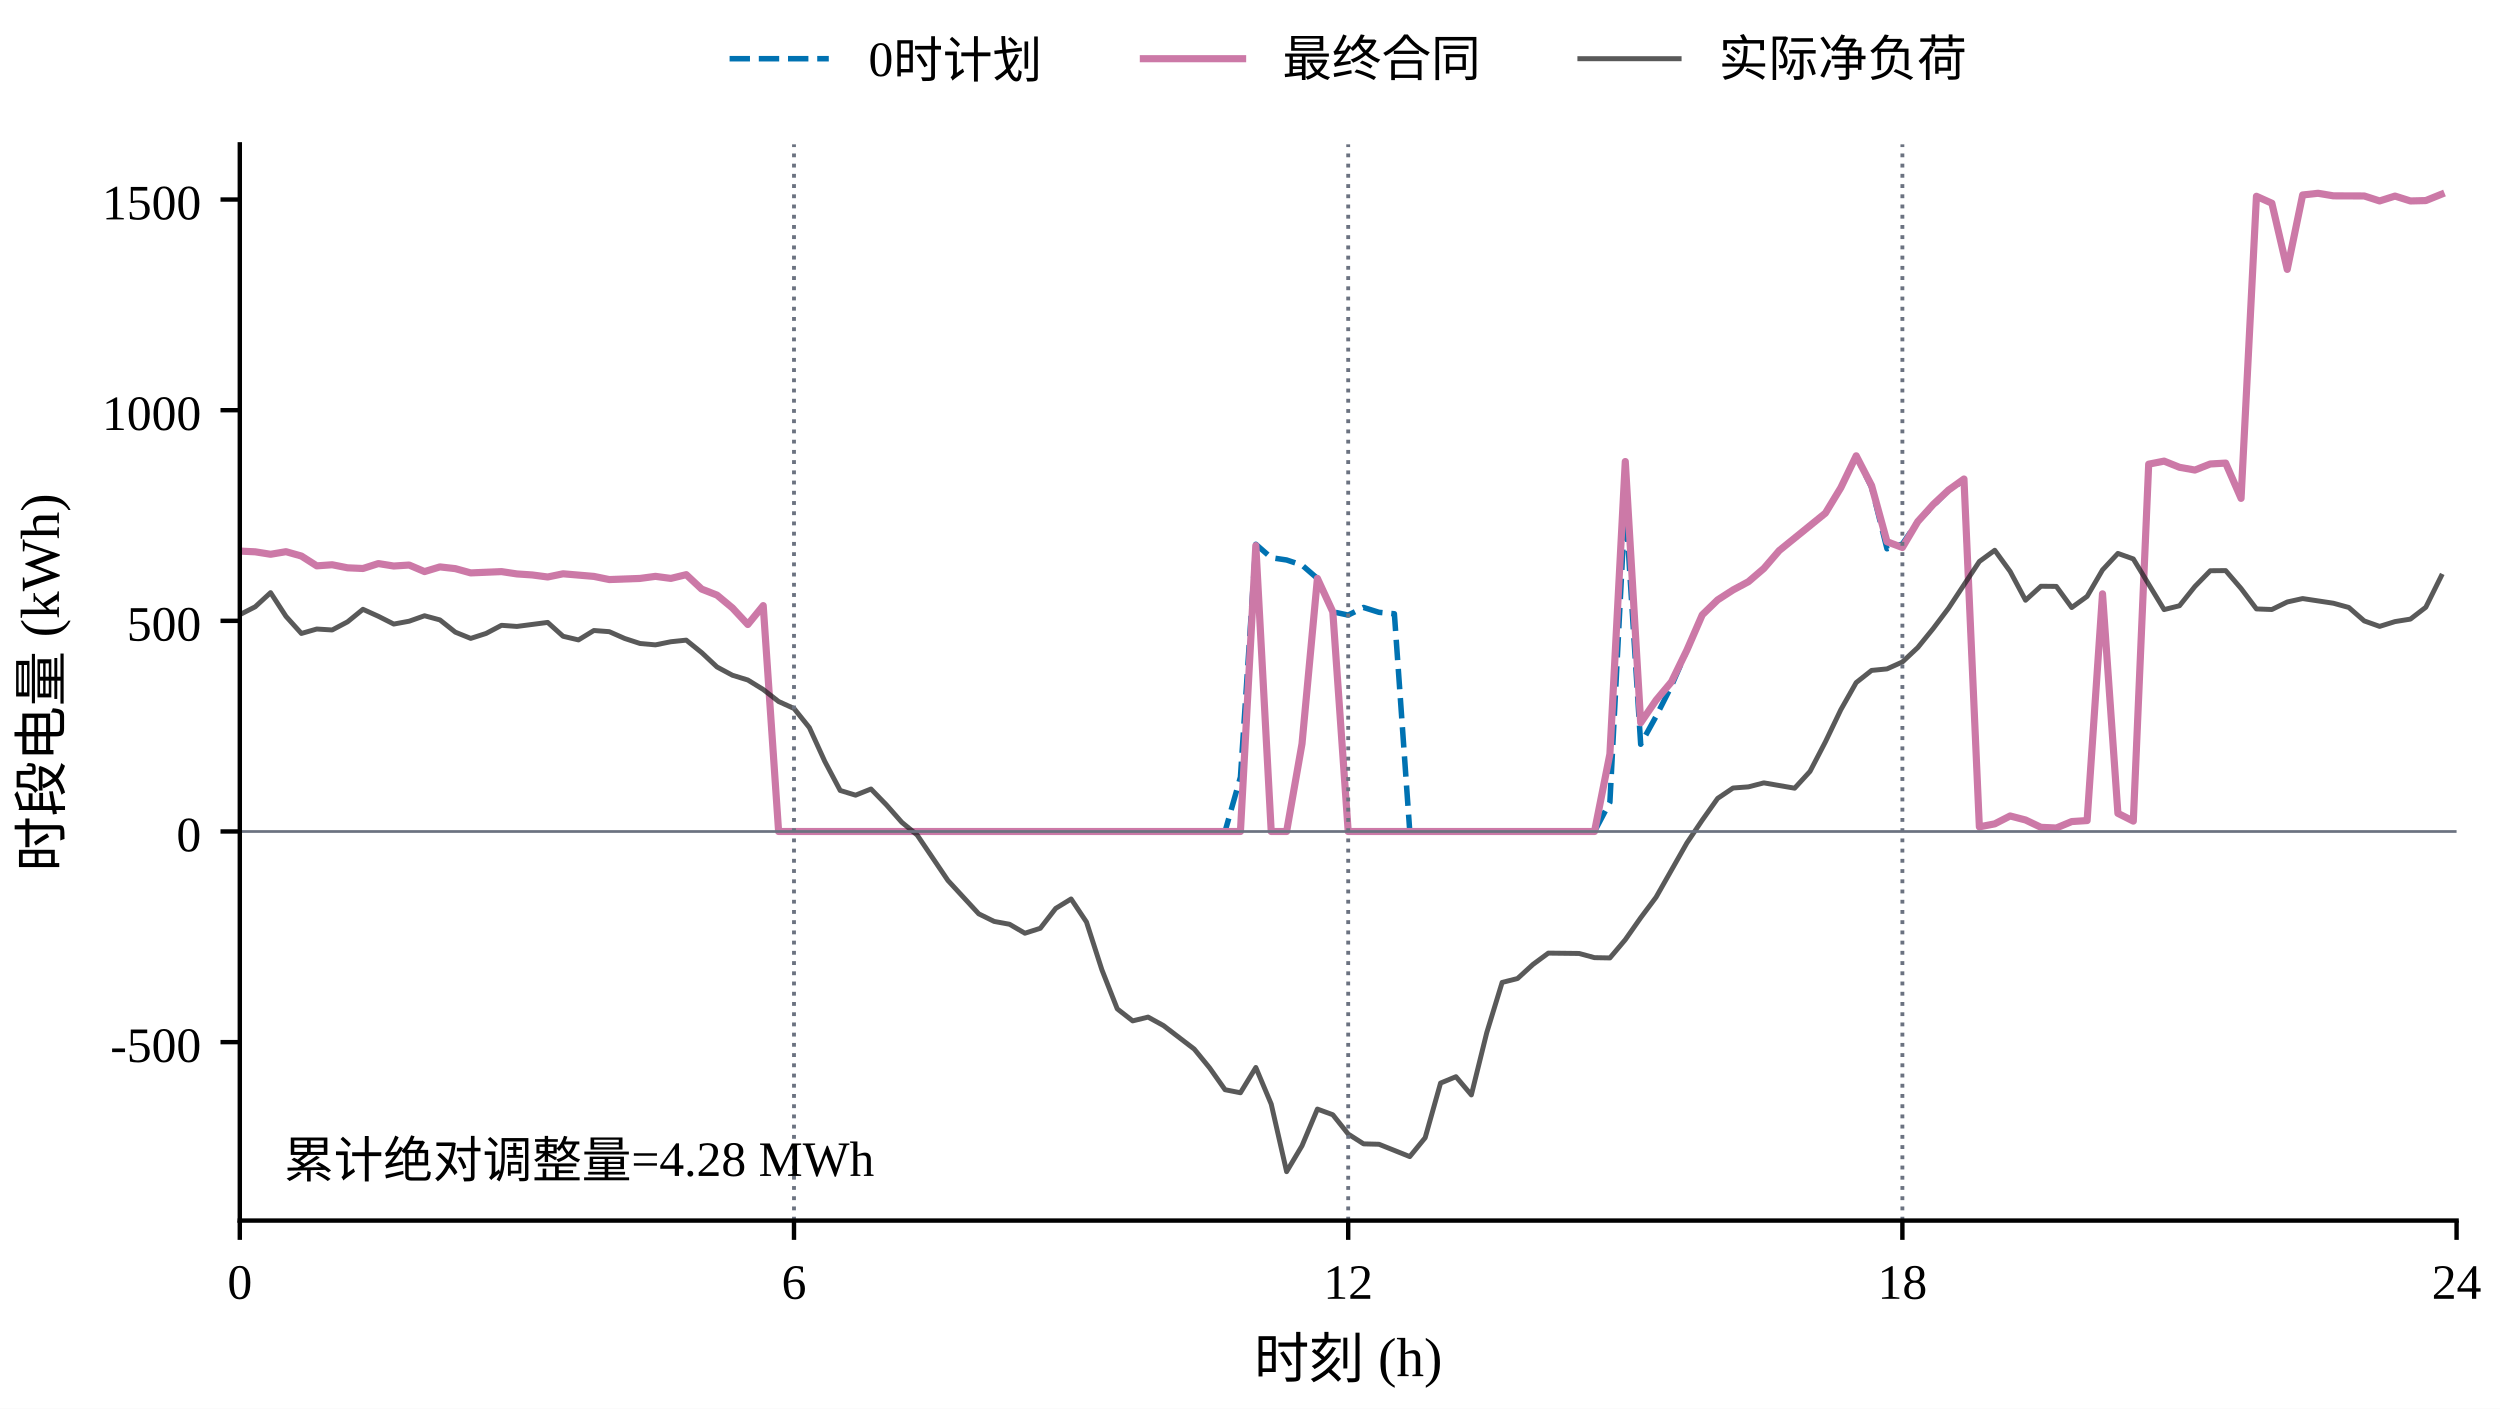
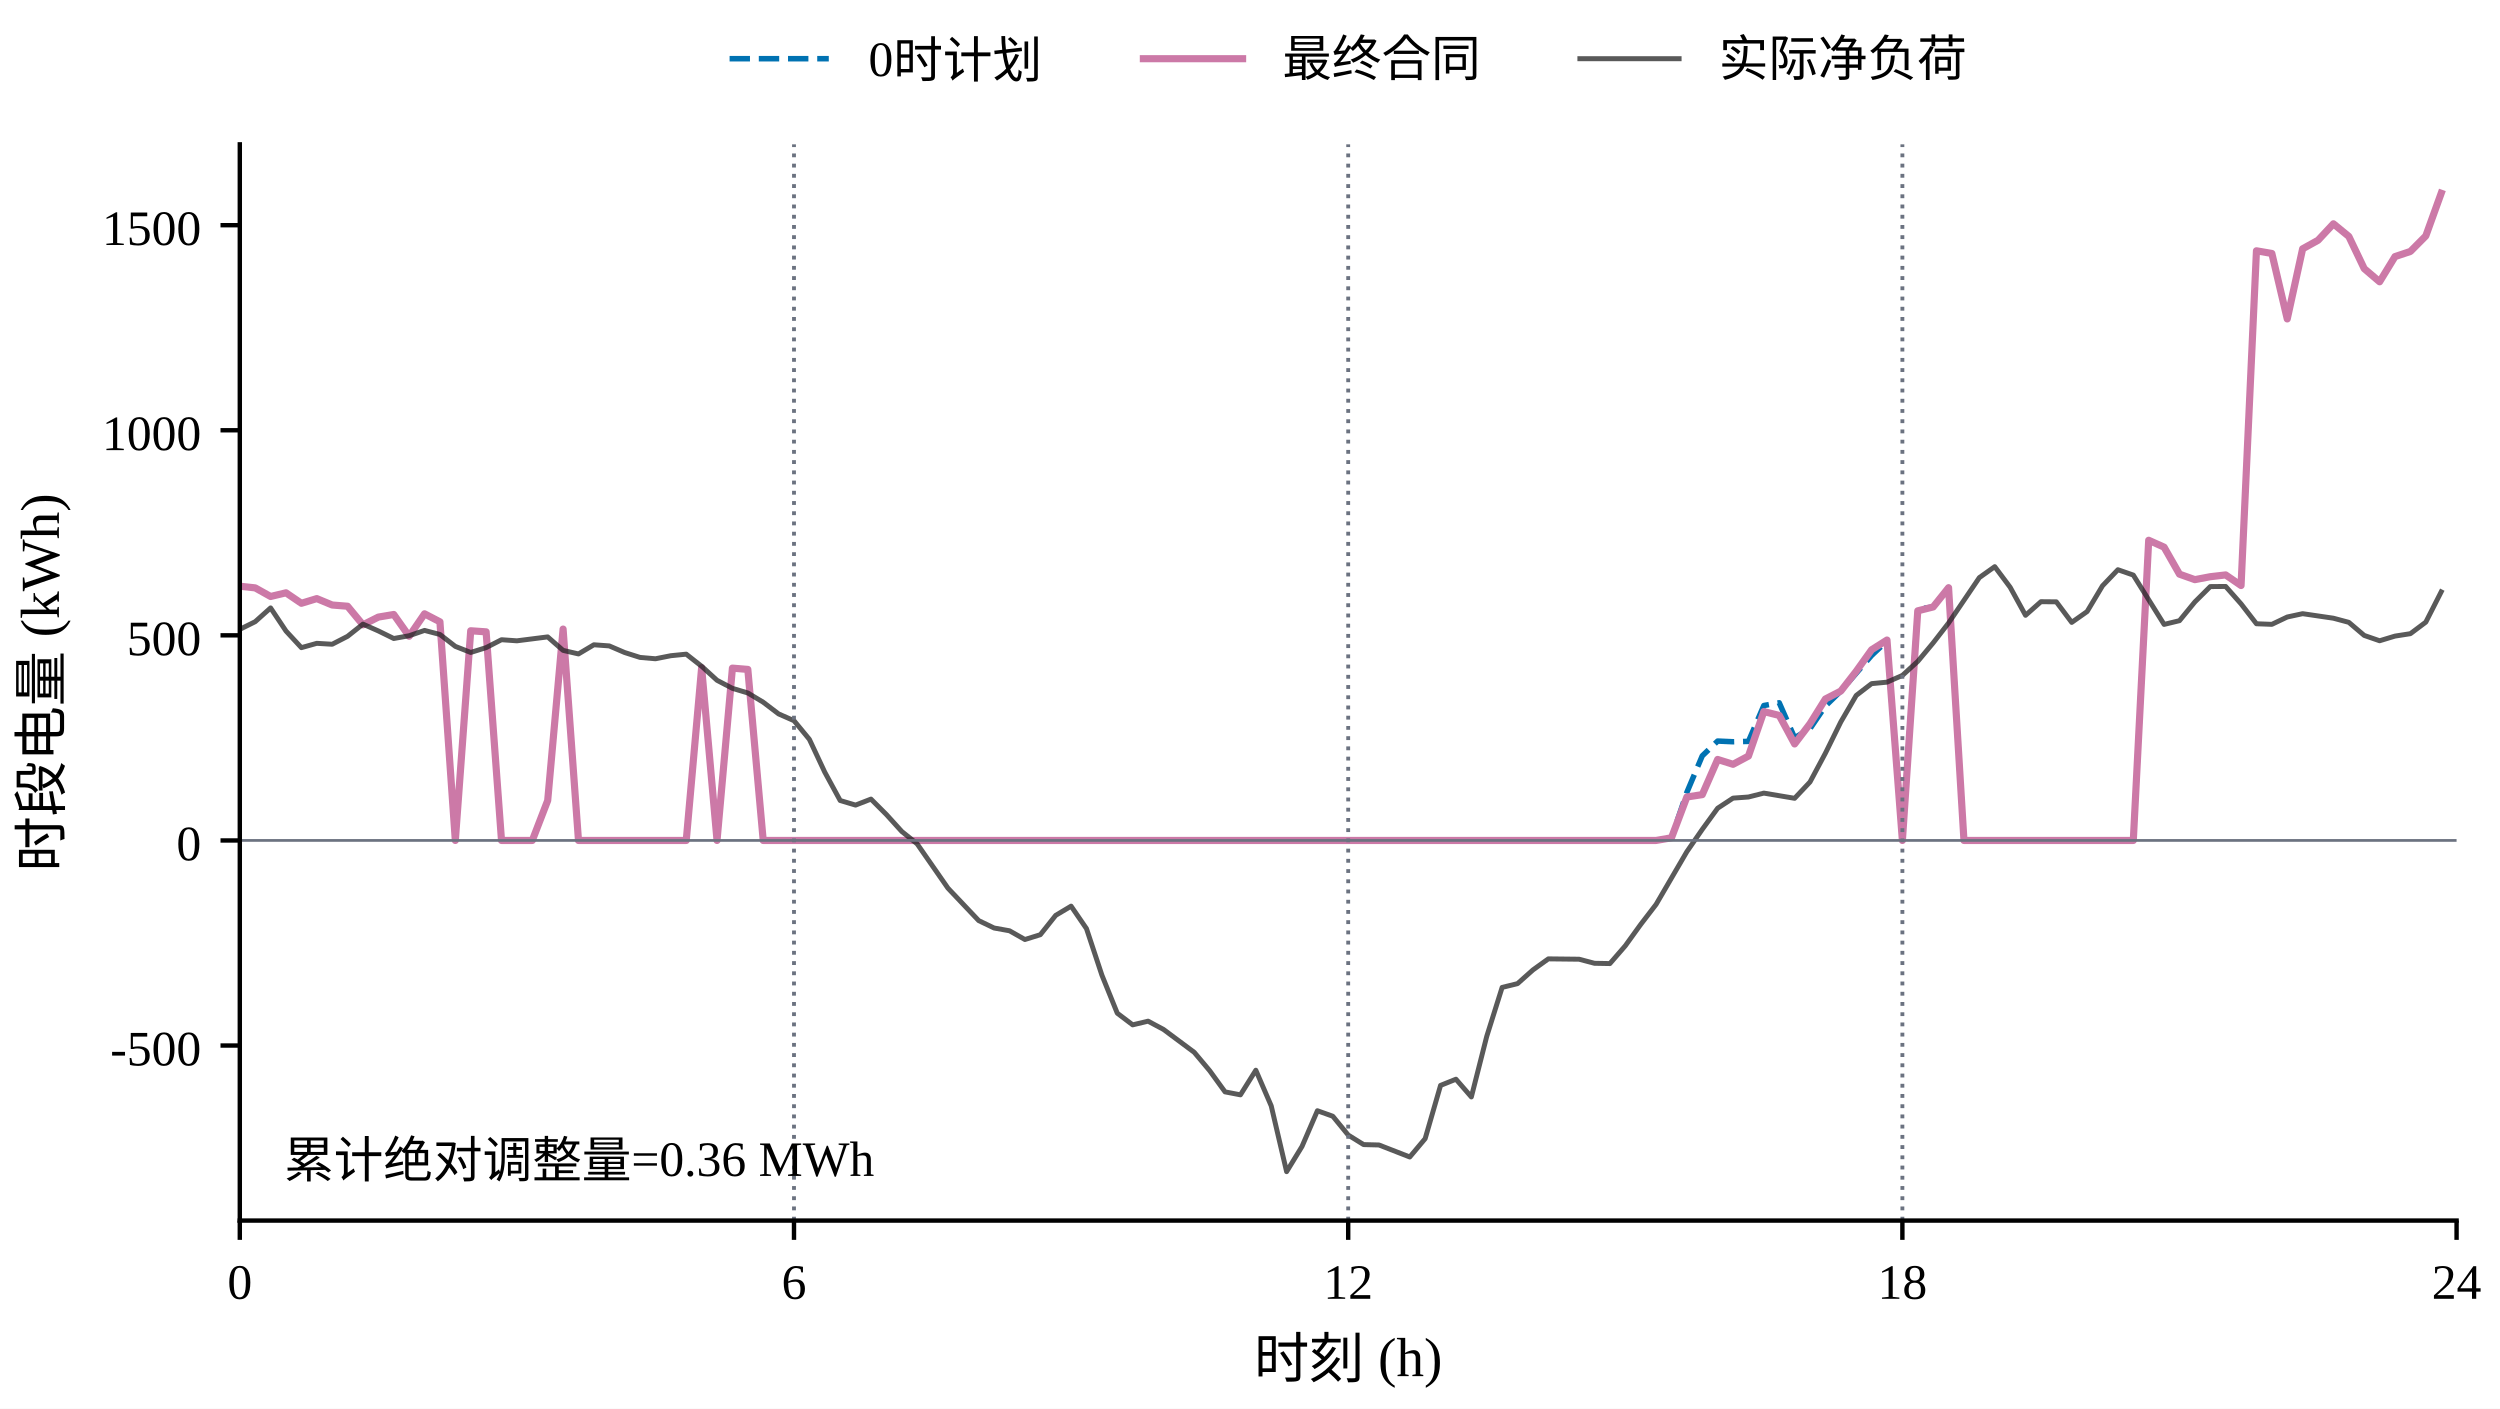
<svg xmlns="http://www.w3.org/2000/svg" xmlns:xlink="http://www.w3.org/1999/xlink" width="453.6pt" height="255.6pt" viewBox="0 0 453.6 255.6" version="1.1">
  <defs>
    <style type="text/css">*{stroke-linejoin: round; stroke-linecap: butt}</style>
  </defs>
  <g id="figure_1">
    <g id="patch_1">
      <path d="M 0 255.6  L 453.6 255.6  L 453.6 0  L 0 0  z " style="fill: #ffffff" />
    </g>
    <g id="axes_1">
      <g id="patch_2">
        <path d="M 43.51 221.46  L 445.721 221.46  L 445.721 26.193  L 43.51 26.193  z " style="fill: #ffffff" />
      </g>
      <g id="matplotlib.axis_1">
        <g id="xtick_1">
          <g id="line2d_1">
            <defs>
-               <path id="mcb76e83490" d="M 0 0  L 0 3.5  " style="stroke: #000000; stroke-width: 0.8" />
+               <path id="mb6227e3b6a" d="M 0 0  L 0 3.5  " style="stroke: #000000; stroke-width: 0.8" />
            </defs>
            <g>
-               <use xlink:href="#mcb76e83490" x="43.51" y="221.46" style="stroke: #000000; stroke-width: 0.8" />
+               <use xlink:href="#mb6227e3b6a" x="43.51" y="221.46" style="stroke: #000000; stroke-width: 0.8" />
            </g>
          </g>
          <g id="text_1">
            <text style="font-size: 9px; font-family: 'Noto Serif SC', 'Times New Roman', 'Times', 'DejaVu Serif', serif; text-anchor: middle" x="43.51" y="235.66" transform="rotate(-0 43.51008 235.6598)">0</text>
          </g>
        </g>
        <g id="xtick_2">
          <g id="line2d_2">
            <g>
-               <use xlink:href="#mcb76e83490" x="144.063" y="221.46" style="stroke: #000000; stroke-width: 0.8" />
+               <use xlink:href="#mb6227e3b6a" x="144.063" y="221.46" style="stroke: #000000; stroke-width: 0.8" />
            </g>
          </g>
          <g id="text_2">
            <text style="font-size: 9px; font-family: 'Noto Serif SC', 'Times New Roman', 'Times', 'DejaVu Serif', serif; text-anchor: middle" x="144.063" y="235.66" transform="rotate(-0 144.0629 235.6598)">6</text>
          </g>
        </g>
        <g id="xtick_3">
          <g id="line2d_3">
            <g>
-               <use xlink:href="#mcb76e83490" x="244.616" y="221.46" style="stroke: #000000; stroke-width: 0.8" />
+               <use xlink:href="#mb6227e3b6a" x="244.616" y="221.46" style="stroke: #000000; stroke-width: 0.8" />
            </g>
          </g>
          <g id="text_3">
            <text style="font-size: 9px; font-family: 'Noto Serif SC', 'Times New Roman', 'Times', 'DejaVu Serif', serif; text-anchor: middle" x="244.616" y="235.66" transform="rotate(-0 244.6158 235.6598)">12</text>
          </g>
        </g>
        <g id="xtick_4">
          <g id="line2d_4">
            <g>
-               <use xlink:href="#mcb76e83490" x="345.169" y="221.46" style="stroke: #000000; stroke-width: 0.8" />
+               <use xlink:href="#mb6227e3b6a" x="345.169" y="221.46" style="stroke: #000000; stroke-width: 0.8" />
            </g>
          </g>
          <g id="text_4">
            <text style="font-size: 9px; font-family: 'Noto Serif SC', 'Times New Roman', 'Times', 'DejaVu Serif', serif; text-anchor: middle" x="345.169" y="235.66" transform="rotate(-0 345.1686 235.6598)">18</text>
          </g>
        </g>
        <g id="xtick_5">
          <g id="line2d_5">
            <g>
-               <use xlink:href="#mcb76e83490" x="445.721" y="221.46" style="stroke: #000000; stroke-width: 0.8" />
+               <use xlink:href="#mb6227e3b6a" x="445.721" y="221.46" style="stroke: #000000; stroke-width: 0.8" />
            </g>
          </g>
          <g id="text_5">
            <text style="font-size: 9px; font-family: 'Noto Serif SC', 'Times New Roman', 'Times', 'DejaVu Serif', serif; text-anchor: middle" x="445.721" y="235.66" transform="rotate(-0 445.7215 235.6598)">24</text>
          </g>
        </g>
        <g id="text_6">
          <text style="font-size: 10px; font-family: 'Noto Serif SC', 'Times New Roman', 'Times', 'DejaVu Serif', serif; text-anchor: middle" x="244.616" y="250" transform="rotate(-0 244.6158 249.9998)">时刻 (h)</text>
        </g>
      </g>
      <g id="matplotlib.axis_2">
        <g id="ytick_1">
          <g id="line2d_6">
            <defs>
-               <path id="mc9fb93b96f" d="M 0 0  L -3.5 0  " style="stroke: #000000; stroke-width: 0.8" />
+               <path id="m59b4c66ba1" d="M 0 0  L -3.5 0  " style="stroke: #000000; stroke-width: 0.8" />
            </defs>
            <g>
-               <use xlink:href="#mc9fb93b96f" x="43.51" y="189.085" style="stroke: #000000; stroke-width: 0.8" />
+               <use xlink:href="#m59b4c66ba1" x="43.51" y="189.705" style="stroke: #000000; stroke-width: 0.8" />
            </g>
          </g>
          <g id="text_7">
-             <text style="font-size: 9px; font-family: 'Noto Serif SC', 'Times New Roman', 'Times', 'DejaVu Serif', serif; text-anchor: end" x="36.51" y="192.685" transform="rotate(-0 36.51008 192.6853)">-500</text>
+             <text style="font-size: 9px; font-family: 'Noto Serif SC', 'Times New Roman', 'Times', 'DejaVu Serif', serif; text-anchor: end" x="36.51" y="193.305" transform="rotate(-0 36.51008 193.3049)">-500</text>
          </g>
        </g>
        <g id="ytick_2">
          <g id="line2d_7">
            <g>
-               <use xlink:href="#mc9fb93b96f" x="43.51" y="150.865" style="stroke: #000000; stroke-width: 0.8" />
+               <use xlink:href="#m59b4c66ba1" x="43.51" y="152.492" style="stroke: #000000; stroke-width: 0.8" />
            </g>
          </g>
          <g id="text_8">
-             <text style="font-size: 9px; font-family: 'Noto Serif SC', 'Times New Roman', 'Times', 'DejaVu Serif', serif; text-anchor: end" x="36.51" y="154.465" transform="rotate(-0 36.51008 154.4648)">0</text>
+             <text style="font-size: 9px; font-family: 'Noto Serif SC', 'Times New Roman', 'Times', 'DejaVu Serif', serif; text-anchor: end" x="36.51" y="156.092" transform="rotate(-0 36.51008 156.0924)">0</text>
          </g>
        </g>
        <g id="ytick_3">
          <g id="line2d_8">
            <g>
-               <use xlink:href="#mc9fb93b96f" x="43.51" y="112.644" style="stroke: #000000; stroke-width: 0.8" />
+               <use xlink:href="#m59b4c66ba1" x="43.51" y="115.28" style="stroke: #000000; stroke-width: 0.8" />
            </g>
          </g>
          <g id="text_9">
-             <text style="font-size: 9px; font-family: 'Noto Serif SC', 'Times New Roman', 'Times', 'DejaVu Serif', serif; text-anchor: end" x="36.51" y="116.244" transform="rotate(-0 36.51008 116.2444)">500</text>
+             <text style="font-size: 9px; font-family: 'Noto Serif SC', 'Times New Roman', 'Times', 'DejaVu Serif', serif; text-anchor: end" x="36.51" y="118.88" transform="rotate(-0 36.51008 118.8799)">500</text>
          </g>
        </g>
        <g id="ytick_4">
          <g id="line2d_9">
            <g>
-               <use xlink:href="#mc9fb93b96f" x="43.51" y="74.424" style="stroke: #000000; stroke-width: 0.8" />
+               <use xlink:href="#m59b4c66ba1" x="43.51" y="78.067" style="stroke: #000000; stroke-width: 0.8" />
            </g>
          </g>
          <g id="text_10">
-             <text style="font-size: 9px; font-family: 'Noto Serif SC', 'Times New Roman', 'Times', 'DejaVu Serif', serif; text-anchor: end" x="36.51" y="78.024" transform="rotate(-0 36.51008 78.02403)">1000</text>
+             <text style="font-size: 9px; font-family: 'Noto Serif SC', 'Times New Roman', 'Times', 'DejaVu Serif', serif; text-anchor: end" x="36.51" y="81.667" transform="rotate(-0 36.51008 81.66741)">1000</text>
          </g>
        </g>
        <g id="ytick_5">
          <g id="line2d_10">
            <g>
-               <use xlink:href="#mc9fb93b96f" x="43.51" y="36.204" style="stroke: #000000; stroke-width: 0.8" />
+               <use xlink:href="#m59b4c66ba1" x="43.51" y="40.855" style="stroke: #000000; stroke-width: 0.8" />
            </g>
          </g>
          <g id="text_11">
-             <text style="font-size: 9px; font-family: 'Noto Serif SC', 'Times New Roman', 'Times', 'DejaVu Serif', serif; text-anchor: end" x="36.51" y="39.804" transform="rotate(-0 36.51008 39.80362)">1500</text>
+             <text style="font-size: 9px; font-family: 'Noto Serif SC', 'Times New Roman', 'Times', 'DejaVu Serif', serif; text-anchor: end" x="36.51" y="44.455" transform="rotate(-0 36.51008 44.4549)">1500</text>
          </g>
        </g>
        <g id="text_12">
          <text style="font-size: 10px; font-family: 'Noto Serif SC', 'Times New Roman', 'Times', 'DejaVu Serif', serif; text-anchor: middle" x="11" y="123.826" transform="rotate(-90 11.00024 123.8264)">时段电量 (kWh)</text>
        </g>
      </g>
      <g id="line2d_11">
-         <path d="M 43.51 99.988  L 46.303 100.12  L 49.096 100.568  L 51.889 100.096  L 54.683 100.887  L 57.476 102.668  L 60.269 102.468  L 63.062 103.024  L 65.855 103.147  L 68.648 102.253  L 71.441 102.699  L 74.235 102.521  L 77.028 103.708  L 79.821 102.858  L 82.614 103.173  L 85.407 103.947  L 90.993 103.712  L 93.787 104.133  L 96.58 104.32  L 99.373 104.689  L 102.166 104.108  L 107.752 104.582  L 110.545 105.156  L 116.132 104.948  L 118.925 104.575  L 121.718 104.947  L 124.511 104.266  L 127.304 106.882  L 130.097 107.979  L 132.89 110.305  L 135.684 113.306  L 138.477 109.885  L 141.27 150.865  L 222.271 150.865  L 225.064 141.011  L 227.857 98.756  L 230.65 101.189  L 233.443 101.604  L 236.236 102.533  L 239.03 104.95  L 241.823 111.003  L 244.616 111.601  L 247.409 110.219  L 250.202 111.1  L 252.995 111.363  L 255.788 150.865  L 289.306 150.865  L 292.099 145.562  L 294.892 91.068  L 297.685 135.037  L 300.478 129.98  L 303.272 124.45  L 308.858 111.559  L 311.651 108.846  L 314.444 107.04  L 317.237 105.543  L 320.03 103.144  L 322.824 99.895  L 331.203 93.101  L 333.996 88.494  L 336.789 82.703  L 339.582 88.417  L 342.375 99.568  L 345.169 98.71  L 347.962 94.618  L 353.548 88.915  L 356.341 87.166  L 359.134 150.024  L 361.927 149.48  L 364.721 148.048  L 367.514 148.779  L 370.307 150.109  L 373.1 150.231  L 375.893 149.064  L 378.686 148.882  L 381.479 107.749  L 384.273 147.574  L 387.066 148.982  L 389.859 84.218  L 392.652 83.664  L 395.445 84.788  L 398.238 85.285  L 401.031 84.184  L 403.824 84.023  L 406.618 90.421  L 409.411 35.615  L 412.204 36.873  L 414.997 48.877  L 417.79 35.376  L 420.583 35.069  L 423.376 35.534  L 428.963 35.555  L 431.756 36.458  L 434.549 35.578  L 437.342 36.461  L 440.135 36.392  L 442.928 35.26  L 442.928 35.26  " clip-path="url(#p8836a788a9)" style="fill: none; stroke-dasharray: 3.7,1.6; stroke-dashoffset: 0; stroke: #0072b2" />
+         <path d="M 43.51 106.362  L 46.303 106.664  L 49.096 108.225  L 51.889 107.559  L 54.683 109.459  L 57.476 108.611  L 60.269 109.772  L 63.062 109.995  L 65.855 113.37  L 68.648 111.964  L 71.441 111.493  L 74.235 115.439  L 77.028 111.37  L 79.821 112.825  L 82.614 152.492  L 85.407 114.447  L 88.2 114.642  L 90.993 152.492  L 96.58 152.492  L 99.373 145.25  L 102.166 114.143  L 104.959 152.492  L 124.511 152.492  L 127.304 121.154  L 130.097 152.492  L 132.89 121.226  L 135.684 121.458  L 138.477 152.492  L 300.478 152.492  L 303.272 152.009  L 306.065 143.765  L 308.858 137.144  L 311.651 134.457  L 314.444 134.583  L 317.237 134.517  L 320.03 128.011  L 322.824 127.513  L 325.617 133.865  L 328.41 132.211  L 331.203 128.103  L 333.996 125.384  L 339.582 118.927  L 342.375 116.282  L 345.169 152.492  L 347.962 110.523  L 350.755 110.126  L 353.548 106.592  L 356.341 152.492  L 387.066 152.492  L 389.859 98.027  L 392.652 99.276  L 395.445 104.176  L 398.238 105.171  L 401.031 104.638  L 403.824 104.314  L 406.618 106.237  L 409.411 45.507  L 412.204 45.987  L 414.997 57.864  L 417.79 45.144  L 420.583 43.596  L 423.376 40.608  L 426.17 42.897  L 428.963 48.742  L 431.756 51.125  L 434.549 46.557  L 437.342 45.622  L 440.135 42.811  L 442.928 35.069  L 442.928 35.069  " clip-path="url(#pba20de568f)" style="fill: none; stroke-dasharray: 3.7,1.6; stroke-dashoffset: 0; stroke: #0072b2" />
      </g>
      <g id="line2d_12">
-         <path d="M 43.51 99.988  L 46.303 100.12  L 49.096 100.568  L 51.889 100.096  L 54.683 100.887  L 57.476 102.668  L 60.269 102.468  L 63.062 103.024  L 65.855 103.147  L 68.648 102.253  L 71.441 102.699  L 74.235 102.521  L 77.028 103.708  L 79.821 102.858  L 82.614 103.173  L 85.407 103.947  L 90.993 103.712  L 93.787 104.133  L 96.58 104.32  L 99.373 104.689  L 102.166 104.108  L 107.752 104.582  L 110.545 105.156  L 116.132 104.948  L 118.925 104.575  L 121.718 104.947  L 124.511 104.266  L 127.304 106.882  L 130.097 107.979  L 132.89 110.305  L 135.684 113.306  L 138.477 109.885  L 141.27 150.865  L 225.064 150.865  L 227.857 98.994  L 230.65 150.865  L 233.443 150.865  L 236.236 134.945  L 239.03 104.95  L 241.823 111.003  L 244.616 150.865  L 289.306 150.865  L 292.099 136.81  L 294.892 83.744  L 297.685 131.134  L 300.478 127.043  L 303.272 123.705  L 306.065 117.969  L 308.858 111.559  L 311.651 108.846  L 314.444 107.04  L 317.237 105.543  L 320.03 103.144  L 322.824 99.895  L 331.203 93.101  L 333.996 88.494  L 336.789 82.703  L 339.582 88.109  L 342.375 98.29  L 345.169 99.337  L 347.962 94.631  L 350.755 91.536  L 353.548 88.915  L 356.341 86.914  L 359.134 150.024  L 361.927 149.48  L 364.721 148.048  L 367.514 148.779  L 370.307 150.109  L 373.1 150.23  L 375.893 149.064  L 378.686 148.882  L 381.479 107.749  L 384.273 147.574  L 387.066 148.982  L 389.859 84.218  L 392.652 83.664  L 395.445 84.788  L 398.238 85.285  L 401.031 84.184  L 403.824 84.023  L 406.618 90.421  L 409.411 35.615  L 412.204 36.873  L 414.997 48.877  L 417.79 35.376  L 420.583 35.069  L 423.376 35.534  L 428.963 35.555  L 431.756 36.458  L 434.549 35.578  L 437.342 36.461  L 440.135 36.392  L 442.928 35.26  L 442.928 35.26  " clip-path="url(#p8836a788a9)" style="fill: none; stroke: #cc79a7; stroke-width: 1.3; stroke-linecap: square" />
+         <path d="M 43.51 106.362  L 46.303 106.664  L 49.096 108.225  L 51.889 107.559  L 54.683 109.459  L 57.476 108.611  L 60.269 109.772  L 63.062 109.995  L 65.855 113.37  L 68.648 111.964  L 71.441 111.493  L 74.235 115.439  L 77.028 111.37  L 79.821 112.825  L 82.614 152.492  L 85.407 114.447  L 88.2 114.642  L 90.993 152.492  L 96.58 152.492  L 99.373 145.25  L 102.166 114.143  L 104.959 152.492  L 124.511 152.492  L 127.304 121.154  L 130.097 152.492  L 132.89 121.226  L 135.684 121.458  L 138.477 152.492  L 300.478 152.492  L 303.272 152.009  L 306.065 144.605  L 308.858 144.178  L 311.651 137.795  L 314.444 138.675  L 317.237 137.185  L 320.03 129.111  L 322.824 129.806  L 325.617 134.981  L 328.41 131.301  L 331.203 126.825  L 333.996 125.384  L 336.789 121.801  L 339.582 117.895  L 342.375 116.131  L 345.169 152.492  L 347.962 110.828  L 350.755 110.126  L 353.548 106.641  L 356.341 152.492  L 387.066 152.492  L 389.859 98.027  L 392.652 99.276  L 395.445 104.176  L 398.238 105.171  L 401.031 104.638  L 403.824 104.314  L 406.618 106.237  L 409.411 45.507  L 412.204 45.987  L 414.997 57.864  L 417.79 45.144  L 420.583 43.596  L 423.376 40.608  L 426.17 42.897  L 428.963 48.742  L 431.756 51.125  L 434.549 46.557  L 437.342 45.622  L 440.135 42.811  L 442.928 35.069  L 442.928 35.069  " clip-path="url(#pba20de568f)" style="fill: none; stroke: #cc79a7; stroke-width: 1.3; stroke-linecap: square" />
      </g>
      <g id="line2d_13">
-         <path d="M 43.51 111.524  L 46.303 110.095  L 49.096 107.53  L 51.889 111.835  L 54.683 114.934  L 57.476 114.13  L 60.269 114.301  L 63.062 112.825  L 65.855 110.553  L 68.648 111.818  L 71.441 113.23  L 74.235 112.713  L 77.028 111.722  L 79.821 112.478  L 82.614 114.699  L 85.407 115.83  L 88.2 114.93  L 90.993 113.457  L 93.787 113.661  L 99.373 112.931  L 102.166 115.444  L 104.959 116.106  L 107.752 114.4  L 110.545 114.61  L 113.338 115.843  L 116.132 116.756  L 118.925 117.005  L 121.718 116.437  L 124.511 116.147  L 127.304 118.404  L 130.097 121.016  L 132.89 122.517  L 135.684 123.378  L 138.477 125.102  L 141.27 127.284  L 144.063 128.547  L 146.856 132.024  L 149.649 138.149  L 152.442 143.421  L 155.235 144.275  L 158.029 143.157  L 160.822 146.027  L 163.615 149.189  L 166.408 151.502  L 171.994 159.755  L 177.581 165.805  L 180.374 167.183  L 183.167 167.696  L 185.96 169.324  L 188.753 168.428  L 191.546 164.821  L 194.339 163.109  L 197.132 167.297  L 199.926 175.959  L 202.719 183.055  L 205.512 185.227  L 208.305 184.542  L 211.098 186.076  L 216.684 190.348  L 219.478 193.762  L 222.271 197.717  L 225.064 198.269  L 227.857 193.684  L 230.65 200.325  L 233.443 212.584  L 236.236 207.884  L 239.03 201.231  L 241.823 202.259  L 244.616 205.759  L 247.409 207.542  L 250.202 207.615  L 255.788 209.853  L 258.581 206.432  L 261.375 196.512  L 264.168 195.357  L 266.961 198.661  L 269.754 187.372  L 272.547 178.25  L 275.34 177.547  L 278.133 174.993  L 280.927 172.932  L 286.513 172.997  L 289.306 173.756  L 292.099 173.807  L 294.892 170.496  L 297.685 166.519  L 300.478 162.785  L 306.065 152.954  L 308.858 148.801  L 311.651 144.859  L 314.444 142.976  L 317.237 142.769  L 320.03 142.042  L 325.617 143.008  L 328.41 139.962  L 331.203 134.599  L 333.996 128.776  L 336.789 123.845  L 339.582 121.64  L 342.375 121.366  L 345.169 120.108  L 347.962 117.489  L 350.755 114.045  L 353.548 110.341  L 359.134 101.88  L 361.927 99.841  L 364.721 103.682  L 367.514 108.905  L 370.307 106.37  L 373.1 106.396  L 375.893 110.229  L 378.686 108.208  L 381.479 103.405  L 384.273 100.412  L 387.066 101.41  L 392.652 110.602  L 395.445 109.909  L 398.238 106.413  L 401.031 103.554  L 403.824 103.53  L 406.618 106.775  L 409.411 110.483  L 412.204 110.59  L 414.997 109.224  L 417.79 108.603  L 423.376 109.45  L 426.17 110.219  L 428.963 112.658  L 431.756 113.651  L 434.549 112.781  L 437.342 112.331  L 440.135 110.182  L 442.928 104.54  L 442.928 104.54  " clip-path="url(#p8836a788a9)" style="fill: none; stroke: #222222; stroke-opacity: 0.75; stroke-width: 0.9; stroke-linecap: square" />
+         <path d="M 43.51 114.189  L 46.303 112.798  L 49.096 110.3  L 51.889 114.492  L 54.683 117.509  L 57.476 116.726  L 60.269 116.893  L 63.062 115.456  L 65.855 113.243  L 68.648 114.476  L 71.441 115.85  L 74.235 115.347  L 77.028 114.382  L 79.821 115.117  L 82.614 117.28  L 85.407 118.382  L 88.2 117.505  L 90.993 116.071  L 93.787 116.27  L 99.373 115.559  L 102.166 118.005  L 104.959 118.65  L 107.752 116.989  L 110.545 117.194  L 113.338 118.394  L 116.132 119.283  L 118.925 119.526  L 121.718 118.972  L 124.511 118.691  L 127.304 120.887  L 130.097 123.431  L 132.89 124.892  L 135.684 125.731  L 138.477 127.409  L 141.27 129.533  L 144.063 130.763  L 146.856 134.149  L 149.649 140.112  L 152.442 145.245  L 155.235 146.076  L 158.029 144.988  L 160.822 147.783  L 163.615 150.86  L 166.408 153.113  L 171.994 161.148  L 177.581 167.039  L 180.374 168.38  L 183.167 168.88  L 185.96 170.465  L 188.753 169.593  L 191.546 166.081  L 194.339 164.413  L 197.132 168.492  L 199.926 176.925  L 202.719 183.834  L 205.512 185.948  L 208.305 185.282  L 211.098 186.775  L 216.684 190.934  L 219.478 194.258  L 222.271 198.109  L 225.064 198.647  L 227.857 194.182  L 230.65 200.649  L 233.443 212.584  L 236.236 208.008  L 239.03 201.531  L 241.823 202.531  L 244.616 205.939  L 247.409 207.675  L 250.202 207.746  L 255.788 209.925  L 258.581 206.594  L 261.375 196.936  L 264.168 195.812  L 266.961 199.028  L 269.754 188.037  L 272.547 179.155  L 275.34 178.471  L 278.133 175.985  L 280.927 173.977  L 286.513 174.041  L 289.306 174.78  L 292.099 174.83  L 294.892 171.606  L 297.685 167.734  L 300.478 164.098  L 306.065 154.526  L 308.858 150.483  L 311.651 146.645  L 314.444 144.811  L 317.237 144.61  L 320.03 143.902  L 325.617 144.843  L 328.41 141.877  L 331.203 136.655  L 333.996 130.986  L 336.789 126.185  L 339.582 124.038  L 342.375 123.772  L 345.169 122.547  L 347.962 119.997  L 350.755 116.643  L 353.548 113.038  L 359.134 104.799  L 361.927 102.814  L 364.721 106.554  L 367.514 111.64  L 370.307 109.171  L 373.1 109.197  L 375.893 112.928  L 378.686 110.96  L 381.479 106.285  L 384.273 103.37  L 387.066 104.342  L 392.652 113.291  L 395.445 112.617  L 398.238 109.213  L 401.031 106.43  L 403.824 106.405  L 406.618 109.566  L 409.411 113.175  L 412.204 113.28  L 414.997 111.95  L 417.79 111.345  L 423.376 112.169  L 426.17 112.918  L 428.963 115.293  L 431.756 116.26  L 434.549 115.413  L 437.342 114.975  L 440.135 112.882  L 442.928 107.389  L 442.928 107.389  " clip-path="url(#pba20de568f)" style="fill: none; stroke: #222222; stroke-opacity: 0.75; stroke-width: 0.9; stroke-linecap: square" />
      </g>
      <g id="line2d_14">
-         <path d="M 144.063 221.46  L 144.063 26.193  " clip-path="url(#p8836a788a9)" style="fill: none; stroke-dasharray: 0.7,1.155; stroke-dashoffset: 0; stroke: #6b7280; stroke-width: 0.7" />
+         <path d="M 144.063 221.46  L 144.063 26.193  " clip-path="url(#pba20de568f)" style="fill: none; stroke-dasharray: 0.7,1.155; stroke-dashoffset: 0; stroke: #6b7280; stroke-width: 0.7" />
      </g>
      <g id="line2d_15">
-         <path d="M 244.616 221.46  L 244.616 26.193  " clip-path="url(#p8836a788a9)" style="fill: none; stroke-dasharray: 0.7,1.155; stroke-dashoffset: 0; stroke: #6b7280; stroke-width: 0.7" />
+         <path d="M 244.616 221.46  L 244.616 26.193  " clip-path="url(#pba20de568f)" style="fill: none; stroke-dasharray: 0.7,1.155; stroke-dashoffset: 0; stroke: #6b7280; stroke-width: 0.7" />
      </g>
      <g id="line2d_16">
-         <path d="M 345.169 221.46  L 345.169 26.193  " clip-path="url(#p8836a788a9)" style="fill: none; stroke-dasharray: 0.7,1.155; stroke-dashoffset: 0; stroke: #6b7280; stroke-width: 0.7" />
+         <path d="M 345.169 221.46  L 345.169 26.193  " clip-path="url(#pba20de568f)" style="fill: none; stroke-dasharray: 0.7,1.155; stroke-dashoffset: 0; stroke: #6b7280; stroke-width: 0.7" />
      </g>
      <g id="line2d_17">
-         <path d="M 43.51 150.865  L 445.721 150.865  " clip-path="url(#p8836a788a9)" style="fill: none; stroke: #6b7280; stroke-width: 0.5; stroke-linecap: square" />
+         <path d="M 43.51 152.492  L 445.721 152.492  " clip-path="url(#pba20de568f)" style="fill: none; stroke: #6b7280; stroke-width: 0.5; stroke-linecap: square" />
      </g>
      <g id="patch_3">
        <path d="M 43.51 221.46  L 43.51 26.193  " style="fill: none; stroke: #000000; stroke-width: 0.8; stroke-linejoin: miter; stroke-linecap: square" />
      </g>
      <g id="patch_4">
        <path d="M 43.51 221.46  L 445.721 221.46  " style="fill: none; stroke: #000000; stroke-width: 0.8; stroke-linejoin: miter; stroke-linecap: square" />
      </g>
      <g id="text_13">
-         <text style="font-size: 9px; font-family: 'Noto Serif SC', 'Times New Roman', 'Times', 'DejaVu Serif', serif; text-anchor: start" x="51.554" y="213.649" transform="rotate(-0 51.55431 213.6491)">累计绝对调整量=4.28 MWh</text>
+         <text style="font-size: 9px; font-family: 'Noto Serif SC', 'Times New Roman', 'Times', 'DejaVu Serif', serif; text-anchor: start" x="51.554" y="213.649" transform="rotate(-0 51.55431 213.6491)">累计绝对调整量=0.36 MWh</text>
      </g>
      <g id="legend_1">
        <g id="line2d_18">
          <path d="M 132.377 10.65  L 141.377 10.65  L 150.377 10.65  " style="fill: none; stroke-dasharray: 3.7,1.6; stroke-dashoffset: 0; stroke: #0072b2" />
        </g>
        <g id="text_14">
          <text style="font-size: 9px; font-family: 'Noto Serif SC', 'Times New Roman', 'Times', 'DejaVu Serif', serif; text-anchor: start" x="157.577" y="13.8" transform="rotate(-0 157.5766 13.8003)">0时计划</text>
        </g>
        <g id="line2d_19">
          <path d="M 207.455 10.65  L 216.455 10.65  L 225.455 10.65  " style="fill: none; stroke: #cc79a7; stroke-width: 1.3; stroke-linecap: square" />
        </g>
        <g id="text_15">
          <text style="font-size: 9px; font-family: 'Noto Serif SC', 'Times New Roman', 'Times', 'DejaVu Serif', serif; text-anchor: start" x="232.655" y="13.8" transform="rotate(-0 232.6549 13.8003)">最终合同</text>
        </g>
        <g id="line2d_20">
          <path d="M 286.655 10.65  L 295.655 10.65  L 304.655 10.65  " style="fill: none; stroke: #222222; stroke-opacity: 0.75; stroke-width: 0.9; stroke-linecap: square" />
        </g>
        <g id="text_16">
          <text style="font-size: 9px; font-family: 'Noto Serif SC', 'Times New Roman', 'Times', 'DejaVu Serif', serif; text-anchor: start" x="311.855" y="13.8" transform="rotate(-0 311.8549 13.8003)">实际净负荷</text>
        </g>
      </g>
    </g>
  </g>
  <defs>
-     <clipPath id="p8836a788a9">
+     <clipPath id="pba20de568f">
      <rect x="43.51" y="26.193" width="402.211" height="195.267" />
    </clipPath>
  </defs>
</svg>
